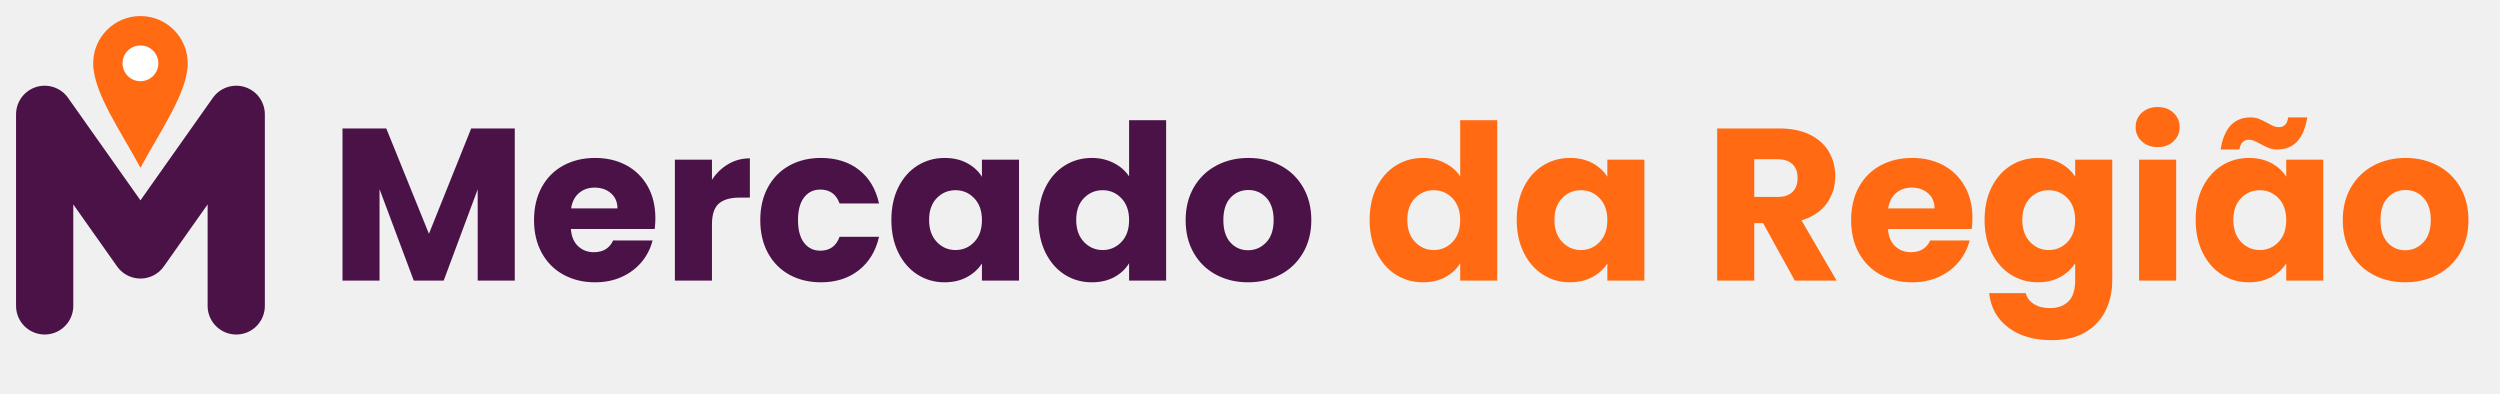
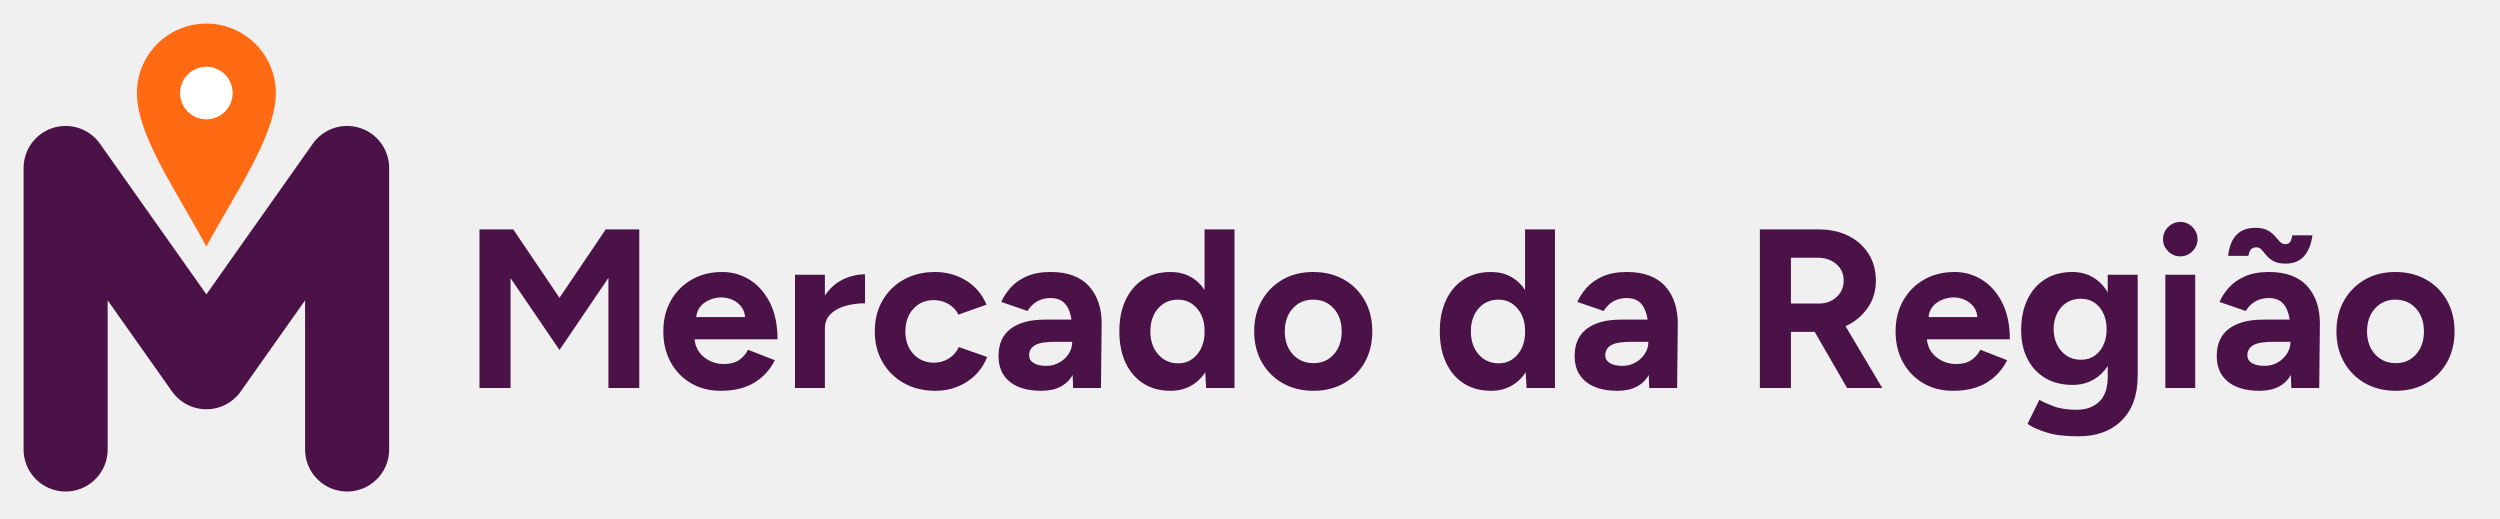
- <svg xmlns="http://www.w3.org/2000/svg" viewBox="0 0 623 98" width="623" height="98" role="img" aria-label="Mercado da Região">
+ <svg xmlns="http://www.w3.org/2000/svg" viewBox="0 0 424 88" width="424" height="88" role="img" aria-label="Mercado da Região">
  <path fill="none" stroke="#4B1248" stroke-width="14.26" stroke-linejoin="round" stroke-linecap="round" d="M11.13 76.23V28.49L35 62.28L58.87 28.49V76.23" />
  <path fill="#FF6A13" d="M35 41.82C30.29 32.98 23.22 23.08 23.22 15.78A11.78 11.78 0 1 1 46.78 15.78C46.78 23.08 39.71 32.98 35 41.82Z" />
  <circle cx="35" cy="15.78" r="4.46" fill="#FFFFFF" />
-   <path fill="#4B1248" d="M117.42 32.01L128.28 32.01L128.28 69.92L119.04 69.92L119.04 47.19L110.57 69.92L103.11 69.92L94.58 47.13L94.58 69.92L85.35 69.92L85.35 32.01L96.26 32.01L106.89 58.26L117.42 32.01M163.32 54.37Q163.32 55.66 163.16 57.07L142.26 57.07Q142.48 59.88 144.07 61.36Q145.67 62.85 147.99 62.85Q151.44 62.85 152.79 59.93L162.62 59.93Q161.87 62.90 159.90 65.28Q157.92 67.65 154.95 69Q151.98 70.35 148.31 70.35Q143.88 70.35 140.43 68.46Q136.97 66.57 135.03 63.06Q133.08 59.55 133.08 54.85Q133.08 50.16 135 46.65Q136.92 43.14 140.37 41.25Q143.83 39.36 148.31 39.36Q152.69 39.36 156.09 41.19Q159.49 43.03 161.41 46.43Q163.32 49.83 163.32 54.37M142.32 51.94L153.87 51.94Q153.87 49.56 152.25 48.16Q150.63 46.75 148.20 46.75Q145.88 46.75 144.29 48.10Q142.70 49.45 142.32 51.94M177.42 44.81Q179.04 42.33 181.47 40.90Q183.90 39.46 186.87 39.46L186.87 49.24L184.33 49.24Q180.87 49.24 179.15 50.72Q177.42 52.21 177.42 55.93L177.42 69.92L168.18 69.92L168.18 39.79L177.42 39.79L177.42 44.81M189.46 54.85Q189.46 50.16 191.38 46.65Q193.29 43.14 196.72 41.25Q200.15 39.36 204.58 39.36Q210.25 39.36 214.06 42.33Q217.86 45.30 219.05 50.70L209.22 50.70Q207.98 47.24 204.42 47.24Q201.88 47.24 200.37 49.21Q198.86 51.18 198.86 54.85Q198.86 58.53 200.37 60.50Q201.88 62.47 204.42 62.47Q207.98 62.47 209.22 59.01L219.05 59.01Q217.86 64.30 214.03 67.33Q210.20 70.35 204.58 70.35Q200.15 70.35 196.72 68.46Q193.29 66.57 191.38 63.06Q189.46 59.55 189.46 54.85M222.13 54.80Q222.13 50.16 223.88 46.65Q225.64 43.14 228.66 41.25Q231.69 39.36 235.41 39.36Q238.60 39.36 241 40.65Q243.41 41.95 244.70 44.05L244.70 39.79L253.94 39.79L253.94 69.92L244.70 69.92L244.70 65.65Q243.35 67.76 240.95 69.06Q238.55 70.35 235.36 70.35Q231.69 70.35 228.66 68.44Q225.64 66.52 223.88 62.98Q222.13 59.44 222.13 54.80M244.70 54.85Q244.70 51.40 242.78 49.40Q240.87 47.40 238.11 47.40Q235.36 47.40 233.44 49.37Q231.53 51.34 231.53 54.80Q231.53 58.26 233.44 60.28Q235.36 62.31 238.11 62.31Q240.87 62.31 242.78 60.31Q244.70 58.31 244.70 54.85M258.80 54.80Q258.80 50.16 260.55 46.65Q262.31 43.14 265.33 41.25Q268.35 39.36 272.08 39.36Q275.05 39.36 277.51 40.60Q279.96 41.84 281.37 43.95L281.37 29.96L290.60 29.96L290.60 69.92L281.37 69.92L281.37 65.60Q280.07 67.76 277.67 69.06Q275.27 70.35 272.08 70.35Q268.35 70.35 265.33 68.44Q262.31 66.52 260.55 62.98Q258.80 59.44 258.80 54.80M281.37 54.85Q281.37 51.40 279.45 49.40Q277.53 47.40 274.78 47.40Q272.03 47.40 270.11 49.37Q268.19 51.34 268.19 54.80Q268.19 58.26 270.11 60.28Q272.03 62.31 274.78 62.31Q277.53 62.31 279.45 60.31Q281.37 58.31 281.37 54.85M311.01 70.35Q306.59 70.35 303.05 68.46Q299.51 66.57 297.49 63.06Q295.46 59.55 295.46 54.85Q295.46 50.21 297.51 46.67Q299.57 43.14 303.13 41.25Q306.69 39.36 311.12 39.36Q315.55 39.36 319.11 41.25Q322.68 43.14 324.73 46.67Q326.78 50.21 326.78 54.85Q326.78 59.50 324.70 63.04Q322.62 66.57 319.03 68.46Q315.44 70.35 311.01 70.35M311.01 62.36Q313.66 62.36 315.52 60.42Q317.39 58.47 317.39 54.85Q317.39 51.24 315.58 49.29Q313.77 47.35 311.12 47.35Q308.42 47.35 306.64 49.27Q304.86 51.18 304.86 54.85Q304.86 58.47 306.61 60.42Q308.37 62.36 311.01 62.36" />
-   <path fill="#FF6A13" d="M341.31 54.80Q341.31 50.16 343.06 46.65Q344.82 43.14 347.84 41.25Q350.87 39.36 354.59 39.36Q357.56 39.36 360.02 40.60Q362.48 41.84 363.88 43.95L363.88 29.96L373.11 29.96L373.11 69.92L363.88 69.92L363.88 65.60Q362.58 67.76 360.18 69.06Q357.78 70.35 354.59 70.35Q350.87 70.35 347.84 68.44Q344.82 66.52 343.06 62.98Q341.31 59.44 341.31 54.80M363.88 54.85Q363.88 51.40 361.96 49.40Q360.05 47.40 357.29 47.40Q354.54 47.40 352.62 49.37Q350.70 51.34 350.70 54.80Q350.70 58.26 352.62 60.28Q354.54 62.31 357.29 62.31Q360.05 62.31 361.96 60.31Q363.88 58.31 363.88 54.85M377.97 54.80Q377.97 50.16 379.73 46.65Q381.48 43.14 384.51 41.25Q387.53 39.36 391.26 39.36Q394.44 39.36 396.85 40.65Q399.25 41.95 400.55 44.05L400.55 39.79L409.78 39.79L409.78 69.92L400.55 69.92L400.55 65.65Q399.20 67.76 396.79 69.06Q394.39 70.35 391.20 70.35Q387.53 70.35 384.51 68.44Q381.48 66.52 379.73 62.98Q377.97 59.44 377.97 54.80M400.55 54.85Q400.55 51.40 398.63 49.40Q396.71 47.40 393.96 47.40Q391.20 47.40 389.29 49.37Q387.37 51.34 387.37 54.80Q387.37 58.26 389.29 60.28Q391.20 62.31 393.96 62.31Q396.71 62.31 398.63 60.31Q400.55 58.31 400.55 54.85M457.68 69.92L447.26 69.92L439.37 55.61L437.16 55.61L437.16 69.92L427.92 69.92L427.92 32.01L443.42 32.01Q447.90 32.01 451.06 33.58Q454.22 35.14 455.79 37.87Q457.35 40.60 457.35 43.95Q457.35 47.73 455.22 50.70Q453.09 53.67 448.93 54.91L457.68 69.92M437.16 39.68L437.16 49.08L442.88 49.08Q445.42 49.08 446.69 47.83Q447.96 46.59 447.96 44.32Q447.96 42.16 446.69 40.92Q445.42 39.68 442.88 39.68L437.16 39.68M491.54 54.37Q491.54 55.66 491.37 57.07L470.48 57.07Q470.69 59.88 472.28 61.36Q473.88 62.85 476.20 62.85Q479.66 62.85 481.01 59.93L490.83 59.93Q490.08 62.90 488.11 65.28Q486.14 67.65 483.17 69Q480.20 70.35 476.52 70.35Q472.10 70.35 468.64 68.46Q465.18 66.57 463.24 63.06Q461.30 59.55 461.30 54.85Q461.30 50.16 463.21 46.65Q465.13 43.14 468.59 41.25Q472.04 39.36 476.52 39.36Q480.90 39.36 484.30 41.19Q487.70 43.03 489.62 46.43Q491.54 49.83 491.54 54.37M470.53 51.94L482.09 51.94Q482.09 49.56 480.47 48.16Q478.85 46.75 476.42 46.75Q474.09 46.75 472.50 48.10Q470.91 49.45 470.53 51.94M507.84 39.36Q511.03 39.36 513.43 40.65Q515.84 41.95 517.13 44.05L517.13 39.79L526.37 39.79L526.37 69.87Q526.37 74.02 524.72 77.40Q523.07 80.77 519.70 82.77Q516.32 84.77 511.30 84.77Q504.60 84.77 500.45 81.61Q496.29 78.45 495.69 73.05L504.82 73.05Q505.25 74.78 506.87 75.78Q508.49 76.78 510.87 76.78Q513.73 76.78 515.43 75.13Q517.13 73.48 517.13 69.87L517.13 65.60Q515.78 67.71 513.41 69.03Q511.03 70.35 507.84 70.35Q504.12 70.35 501.09 68.44Q498.07 66.52 496.31 62.98Q494.56 59.44 494.56 54.80Q494.56 50.16 496.31 46.65Q498.07 43.14 501.09 41.25Q504.12 39.36 507.84 39.36M517.13 54.85Q517.13 51.40 515.22 49.40Q513.30 47.40 510.54 47.40Q507.79 47.40 505.87 49.37Q503.96 51.34 503.96 54.80Q503.96 58.26 505.87 60.28Q507.79 62.31 510.54 62.31Q513.30 62.31 515.22 60.31Q517.13 58.31 517.13 54.85M537.71 36.66Q535.28 36.66 533.74 35.23Q532.20 33.79 532.20 31.69Q532.20 29.53 533.74 28.10Q535.28 26.67 537.71 26.67Q540.08 26.67 541.62 28.10Q543.16 29.53 543.16 31.69Q543.16 33.79 541.62 35.23Q540.08 36.66 537.71 36.66M533.06 39.79L542.30 39.79L542.30 69.92L533.06 69.92L533.06 39.79M547.16 54.80Q547.16 50.16 548.91 46.65Q550.67 43.14 553.69 41.25Q556.71 39.36 560.44 39.36Q563.63 39.36 566.03 40.65Q568.43 41.95 569.73 44.05L569.73 39.79L578.96 39.79L578.96 69.92L569.73 69.92L569.73 65.65Q568.38 67.76 565.97 69.06Q563.57 70.35 560.39 70.35Q556.71 70.35 553.69 68.44Q550.67 66.52 548.91 62.98Q547.16 59.44 547.16 54.80M569.73 54.85Q569.73 51.40 567.81 49.40Q565.89 47.40 563.14 47.40Q560.39 47.40 558.47 49.37Q556.55 51.34 556.55 54.80Q556.55 58.26 558.47 60.28Q560.39 62.31 563.14 62.31Q565.89 62.31 567.81 60.31Q569.73 58.31 569.73 54.85M553.37 37.25Q554.66 29.26 560.82 29.26Q562.01 29.26 562.90 29.61Q563.79 29.96 565.08 30.66Q566.06 31.20 566.65 31.45Q567.24 31.69 567.89 31.69Q569.89 31.69 570.21 29.26L574.97 29.26Q573.67 37.25 567.51 37.25Q566.33 37.25 565.43 36.90Q564.54 36.55 563.25 35.85Q562.28 35.31 561.68 35.06Q561.09 34.82 560.44 34.82Q558.44 34.82 558.06 37.25L553.37 37.25M599.37 70.35Q594.95 70.35 591.41 68.46Q587.87 66.57 585.85 63.06Q583.82 59.55 583.82 54.85Q583.82 50.21 585.87 46.67Q587.93 43.14 591.49 41.25Q595.05 39.36 599.48 39.36Q603.91 39.36 607.47 41.25Q611.04 43.14 613.09 46.67Q615.14 50.21 615.14 54.85Q615.14 59.50 613.06 63.04Q610.98 66.57 607.39 68.46Q603.80 70.35 599.37 70.35M599.37 62.36Q602.02 62.36 603.88 60.42Q605.75 58.47 605.75 54.85Q605.75 51.24 603.94 49.29Q602.13 47.35 599.48 47.35Q596.78 47.35 595 49.27Q593.22 51.18 593.22 54.85Q593.22 58.47 594.97 60.42Q596.73 62.36 599.37 62.36" />
+   <path fill="#4B1248" d="M86.59 65.81L81.32 65.81L81.32 38.91L87.05 38.91L94.89 50.51L102.73 38.91L108.42 38.91L108.42 65.81L103.19 65.81L103.19 47.13L94.89 59.36L86.59 47.17L86.59 65.81ZM122.22 66.28L122.22 66.28Q119.38 66.28 117.19 64.99Q114.99 63.70 113.75 61.43Q112.50 59.16 112.50 56.20L112.50 56.20Q112.50 53.24 113.78 50.98Q115.07 48.71 117.32 47.42Q119.57 46.13 122.49 46.13L122.49 46.13Q125.03 46.13 127.16 47.46Q129.29 48.79 130.58 51.34Q131.87 53.90 131.87 57.55L131.87 57.55L117.80 57.55Q117.99 59.47 119.45 60.61Q120.91 61.74 122.76 61.74L122.76 61.74Q124.34 61.74 125.34 61.07Q126.33 60.39 126.87 59.32L126.87 59.32L131.41 61.09Q130.18 63.55 127.91 64.91Q125.64 66.28 122.22 66.28ZM118.07 53.78L118.07 53.78L126.37 53.78Q126.26 52.59 125.60 51.86Q124.95 51.13 124.07 50.78Q123.18 50.44 122.34 50.44L122.34 50.44Q121.53 50.44 120.59 50.76Q119.65 51.09 118.93 51.82Q118.22 52.55 118.07 53.78ZM139.90 65.81L134.83 65.81L134.83 46.59L139.90 46.59L139.90 50.13Q141.10 48.32 142.92 47.42Q144.75 46.52 146.71 46.52L146.71 46.52L146.71 51.44Q144.94 51.44 143.38 51.88Q141.83 52.32 140.87 53.26Q139.90 54.21 139.90 55.70L139.90 55.70L139.90 65.81ZM158.66 66.28L158.66 66.28Q155.63 66.28 153.32 64.99Q151.01 63.70 149.69 61.43Q148.36 59.16 148.36 56.20L148.36 56.20Q148.36 53.24 149.67 50.98Q150.97 48.71 153.28 47.42Q155.59 46.13 158.59 46.13L158.59 46.13Q161.47 46.13 163.83 47.57Q166.20 49.02 167.31 51.67L167.31 51.67L162.55 53.36Q162.01 52.24 160.87 51.57Q159.74 50.90 158.36 50.90L158.36 50.90Q156.24 50.90 154.90 52.38Q153.55 53.86 153.55 56.20L153.55 56.20Q153.55 58.55 154.91 60.03Q156.28 61.51 158.43 61.51L158.43 61.51Q159.82 61.51 160.95 60.78Q162.08 60.05 162.62 58.86L162.62 58.86L167.43 60.55Q166.31 63.28 163.95 64.78Q161.58 66.28 158.66 66.28ZM176.61 66.28L176.61 66.28Q173.15 66.28 171.25 64.74Q169.35 63.20 169.35 60.39L169.35 60.39Q169.35 57.32 171.41 55.76Q173.46 54.21 177.19 54.21L177.19 54.21L181.73 54.21Q181.46 52.44 180.61 51.50Q179.77 50.55 178.19 50.55L178.19 50.55Q175.61 50.55 174.27 52.74L174.27 52.74L169.81 51.21Q170.35 49.98 171.39 48.80Q172.42 47.63 174.10 46.88Q175.77 46.13 178.19 46.13L178.19 46.13Q182.57 46.13 184.74 48.59Q186.92 51.05 186.84 55.17L186.84 55.17L186.72 65.81L182.00 65.81L181.92 63.58Q181.19 64.89 179.86 65.58Q178.54 66.28 176.61 66.28ZM177.46 62.05L177.46 62.05Q178.69 62.05 179.69 61.47Q180.69 60.89 181.27 59.97Q181.84 59.05 181.84 58.05L181.84 58.05L181.84 57.97L178.96 57.97Q176.46 57.97 175.50 58.57Q174.54 59.16 174.54 60.24L174.54 60.24Q174.54 61.09 175.31 61.57Q176.08 62.05 177.46 62.05ZM198.53 66.28L198.53 66.28Q195.87 66.28 193.93 65.05Q191.99 63.82 190.91 61.55Q189.84 59.28 189.84 56.20L189.84 56.20Q189.84 53.13 190.91 50.86Q191.99 48.59 193.93 47.36Q195.87 46.13 198.53 46.13L198.53 46.13Q200.41 46.13 201.87 46.92Q203.33 47.71 204.29 49.17L204.29 49.17L204.29 38.91L209.37 38.91L209.37 65.81L204.56 65.81L204.41 63.12Q203.45 64.62 201.95 65.45Q200.45 66.28 198.53 66.28ZM199.83 61.62L199.83 61.62Q201.72 61.62 202.96 60.20Q204.21 58.78 204.29 56.59L204.29 56.59L204.29 55.82Q204.21 53.63 202.95 52.23Q201.68 50.82 199.79 50.82L199.79 50.82Q197.72 50.82 196.41 52.32Q195.10 53.82 195.10 56.20L195.10 56.20Q195.10 58.59 196.43 60.11Q197.76 61.62 199.83 61.62ZM222.78 66.28L222.78 66.28Q219.82 66.28 217.55 64.99Q215.28 63.70 214.00 61.43Q212.71 59.16 212.71 56.20L212.71 56.20Q212.71 53.24 214.00 50.98Q215.28 48.71 217.53 47.42Q219.78 46.13 222.70 46.13L222.70 46.13Q225.66 46.13 227.93 47.42Q230.20 48.71 231.47 50.98Q232.74 53.24 232.74 56.20L232.74 56.20Q232.74 59.16 231.47 61.43Q230.20 63.70 227.95 64.99Q225.70 66.28 222.78 66.28ZM222.78 61.59L222.78 61.59Q224.89 61.59 226.22 60.09Q227.55 58.59 227.55 56.20L227.55 56.20Q227.55 53.82 226.20 52.32Q224.86 50.82 222.70 50.82L222.70 50.82Q220.59 50.82 219.24 52.32Q217.90 53.82 217.90 56.20L217.90 56.20Q217.90 58.59 219.26 60.09Q220.63 61.59 222.78 61.59ZM252.88 66.28L252.88 66.28Q250.23 66.28 248.29 65.05Q246.34 63.82 245.27 61.55Q244.19 59.28 244.19 56.20L244.19 56.20Q244.19 53.13 245.27 50.86Q246.34 48.59 248.29 47.36Q250.23 46.13 252.88 46.13L252.88 46.13Q254.76 46.13 256.22 46.92Q257.68 47.71 258.65 49.17L258.65 49.17L258.65 38.91L263.72 38.91L263.72 65.81L258.91 65.81L258.76 63.12Q257.80 64.62 256.30 65.45Q254.80 66.28 252.88 66.28ZM254.19 61.62L254.19 61.62Q256.07 61.62 257.32 60.20Q258.57 58.78 258.65 56.59L258.65 56.59L258.65 55.82Q258.57 53.63 257.30 52.23Q256.03 50.82 254.15 50.82L254.15 50.82Q252.07 50.82 250.76 52.32Q249.46 53.82 249.46 56.20L249.46 56.20Q249.46 58.59 250.78 60.11Q252.11 61.62 254.19 61.62ZM274.33 66.28L274.33 66.28Q270.87 66.28 268.97 64.74Q267.06 63.20 267.06 60.39L267.06 60.39Q267.06 57.32 269.12 55.76Q271.18 54.21 274.91 54.21L274.91 54.21L279.44 54.21Q279.17 52.44 278.33 51.50Q277.48 50.55 275.90 50.55L275.90 50.55Q273.33 50.55 271.98 52.74L271.98 52.74L267.52 51.21Q268.06 49.98 269.10 48.80Q270.14 47.63 271.81 46.88Q273.48 46.13 275.90 46.13L275.90 46.13Q280.29 46.13 282.46 48.59Q284.63 51.05 284.55 55.17L284.55 55.17L284.44 65.81L279.71 65.81L279.63 63.58Q278.90 64.89 277.58 65.58Q276.25 66.28 274.33 66.28ZM275.17 62.05L275.17 62.05Q276.40 62.05 277.40 61.47Q278.40 60.89 278.98 59.97Q279.56 59.05 279.56 58.05L279.56 58.05L279.56 57.97L276.67 57.97Q274.17 57.97 273.21 58.57Q272.25 59.16 272.25 60.24L272.25 60.24Q272.25 61.09 273.02 61.57Q273.79 62.05 275.17 62.05ZM303.74 65.81L298.47 65.81L298.47 38.91L308.46 38.91Q311.31 38.91 313.50 40.00Q315.69 41.10 316.92 43.06Q318.15 45.02 318.15 47.59L318.15 47.59Q318.15 50.25 316.73 52.26Q315.31 54.28 313.00 55.32L313.00 55.32L319.23 65.81L313.27 65.81L307.77 56.28Q307.50 56.28 307.27 56.28Q307.04 56.28 306.77 56.28L306.77 56.28L303.74 56.28L303.74 65.81ZM303.74 43.71L303.74 51.48L308.50 51.48Q310.27 51.48 311.48 50.38Q312.69 49.28 312.69 47.59L312.69 47.59Q312.69 45.86 311.44 44.79Q310.19 43.71 308.23 43.71L308.23 43.71L303.74 43.71ZM331.22 66.28L331.22 66.28Q328.38 66.28 326.18 64.99Q323.99 63.70 322.74 61.43Q321.49 59.16 321.49 56.20L321.49 56.20Q321.49 53.24 322.78 50.98Q324.07 48.71 326.32 47.42Q328.57 46.13 331.49 46.13L331.49 46.13Q334.03 46.13 336.16 47.46Q338.29 48.79 339.58 51.34Q340.87 53.90 340.87 57.55L340.87 57.55L326.80 57.55Q326.99 59.47 328.45 60.61Q329.91 61.74 331.76 61.74L331.76 61.74Q333.33 61.74 334.33 61.07Q335.33 60.39 335.87 59.32L335.87 59.32L340.41 61.09Q339.18 63.55 336.91 64.91Q334.64 66.28 331.22 66.28ZM327.07 53.78L327.07 53.78L335.37 53.78Q335.26 52.59 334.60 51.86Q333.95 51.13 333.06 50.78Q332.18 50.44 331.34 50.44L331.34 50.44Q330.53 50.44 329.59 50.76Q328.64 51.09 327.93 51.82Q327.22 52.55 327.07 53.78ZM352.48 74.00L352.48 74.00Q349.13 74.00 347.04 73.33Q344.94 72.66 343.87 71.89L343.87 71.89L345.87 67.81Q346.67 68.27 348.25 68.89Q349.82 69.50 352.25 69.50L352.25 69.50Q354.51 69.50 355.99 68.16Q357.47 66.81 357.47 63.89L357.47 63.89L357.47 62.05Q356.51 63.58 354.98 64.43Q353.44 65.28 351.48 65.28L351.48 65.28Q348.83 65.28 346.88 64.12Q344.94 62.97 343.87 60.89Q342.79 58.82 342.79 55.97L342.79 55.97Q342.79 52.98 343.87 50.76Q344.94 48.55 346.88 47.34Q348.83 46.13 351.48 46.13L351.48 46.13Q353.44 46.13 354.98 47.04Q356.51 47.94 357.47 49.59L357.47 49.59L357.47 46.59L362.55 46.59L362.55 63.74Q362.55 68.62 359.84 71.31Q357.13 74.00 352.48 74.00ZM352.94 61.01L352.94 61.01Q354.90 61.01 356.09 59.55Q357.28 58.09 357.28 55.82L357.28 55.82Q357.28 53.55 356.07 52.11Q354.86 50.67 352.90 50.67L352.90 50.67Q350.86 50.67 349.59 52.11Q348.33 53.55 348.29 55.82L348.29 55.82Q348.33 58.09 349.61 59.55Q350.90 61.01 352.94 61.01ZM372.31 65.81L367.24 65.81L367.24 46.59L372.31 46.59L372.31 65.81ZM369.78 43.48L369.78 43.48Q368.58 43.48 367.72 42.62Q366.85 41.75 366.85 40.56L366.85 40.56Q366.85 39.37 367.72 38.50Q368.58 37.64 369.78 37.64L369.78 37.64Q370.97 37.64 371.83 38.50Q372.70 39.37 372.70 40.56L372.70 40.56Q372.70 41.75 371.83 42.62Q370.97 43.48 369.78 43.48ZM383.23 66.28L383.23 66.28Q379.77 66.28 377.87 64.74Q375.96 63.20 375.96 60.39L375.96 60.39Q375.96 57.32 378.02 55.76Q380.08 54.21 383.81 54.21L383.81 54.21L388.34 54.21Q388.07 52.44 387.23 51.50Q386.38 50.55 384.81 50.55L384.81 50.55Q382.23 50.55 380.88 52.74L380.88 52.74L376.43 51.21Q376.96 49.98 378.00 48.80Q379.04 47.63 380.71 46.88Q382.38 46.13 384.81 46.13L384.81 46.13Q389.19 46.13 391.36 48.59Q393.53 51.05 393.45 55.17L393.45 55.17L393.34 65.81L388.61 65.81L388.53 63.58Q387.80 64.89 386.48 65.58Q385.15 66.28 383.23 66.28ZM384.07 62.05L384.07 62.05Q385.30 62.05 386.30 61.47Q387.30 60.89 387.88 59.97Q388.46 59.05 388.46 58.05L388.46 58.05L388.46 57.97L385.57 57.97Q383.08 57.97 382.11 58.57Q381.15 59.16 381.15 60.24L381.15 60.24Q381.15 61.09 381.92 61.57Q382.69 62.05 384.07 62.05ZM387.61 44.71L387.61 44.71Q386.34 44.71 385.59 44.29Q384.84 43.86 384.40 43.33Q383.96 42.79 383.59 42.37Q383.23 41.94 382.65 41.94L382.65 41.94Q382.19 41.94 381.85 42.21Q381.50 42.48 381.31 43.40L381.31 43.40L377.89 43.40Q378.42 38.64 382.50 38.64L382.50 38.64Q383.81 38.64 384.57 39.06Q385.34 39.48 385.80 40.02Q386.27 40.56 386.65 40.98Q387.03 41.40 387.61 41.40L387.61 41.40Q388.19 41.40 388.44 40.98Q388.69 40.56 388.76 39.91L388.76 39.91L392.19 39.91Q391.92 42.06 390.82 43.38Q389.73 44.71 387.61 44.71ZM406.33 66.28L406.33 66.28Q403.37 66.28 401.10 64.99Q398.84 63.70 397.55 61.43Q396.26 59.16 396.26 56.20L396.26 56.20Q396.26 53.24 397.55 50.98Q398.84 48.71 401.08 47.42Q403.33 46.13 406.25 46.13L406.25 46.13Q409.21 46.13 411.48 47.42Q413.75 48.71 415.02 50.98Q416.29 53.24 416.29 56.20L416.29 56.20Q416.29 59.16 415.02 61.43Q413.75 63.70 411.50 64.99Q409.25 66.28 406.33 66.28ZM406.33 61.59L406.33 61.59Q408.45 61.59 409.77 60.09Q411.10 58.59 411.10 56.20L411.10 56.20Q411.10 53.82 409.75 52.32Q408.41 50.82 406.25 50.82L406.25 50.82Q404.14 50.82 402.80 52.32Q401.45 53.82 401.45 56.20L401.45 56.20Q401.45 58.59 402.81 60.09Q404.18 61.59 406.33 61.59Z" />
</svg>
